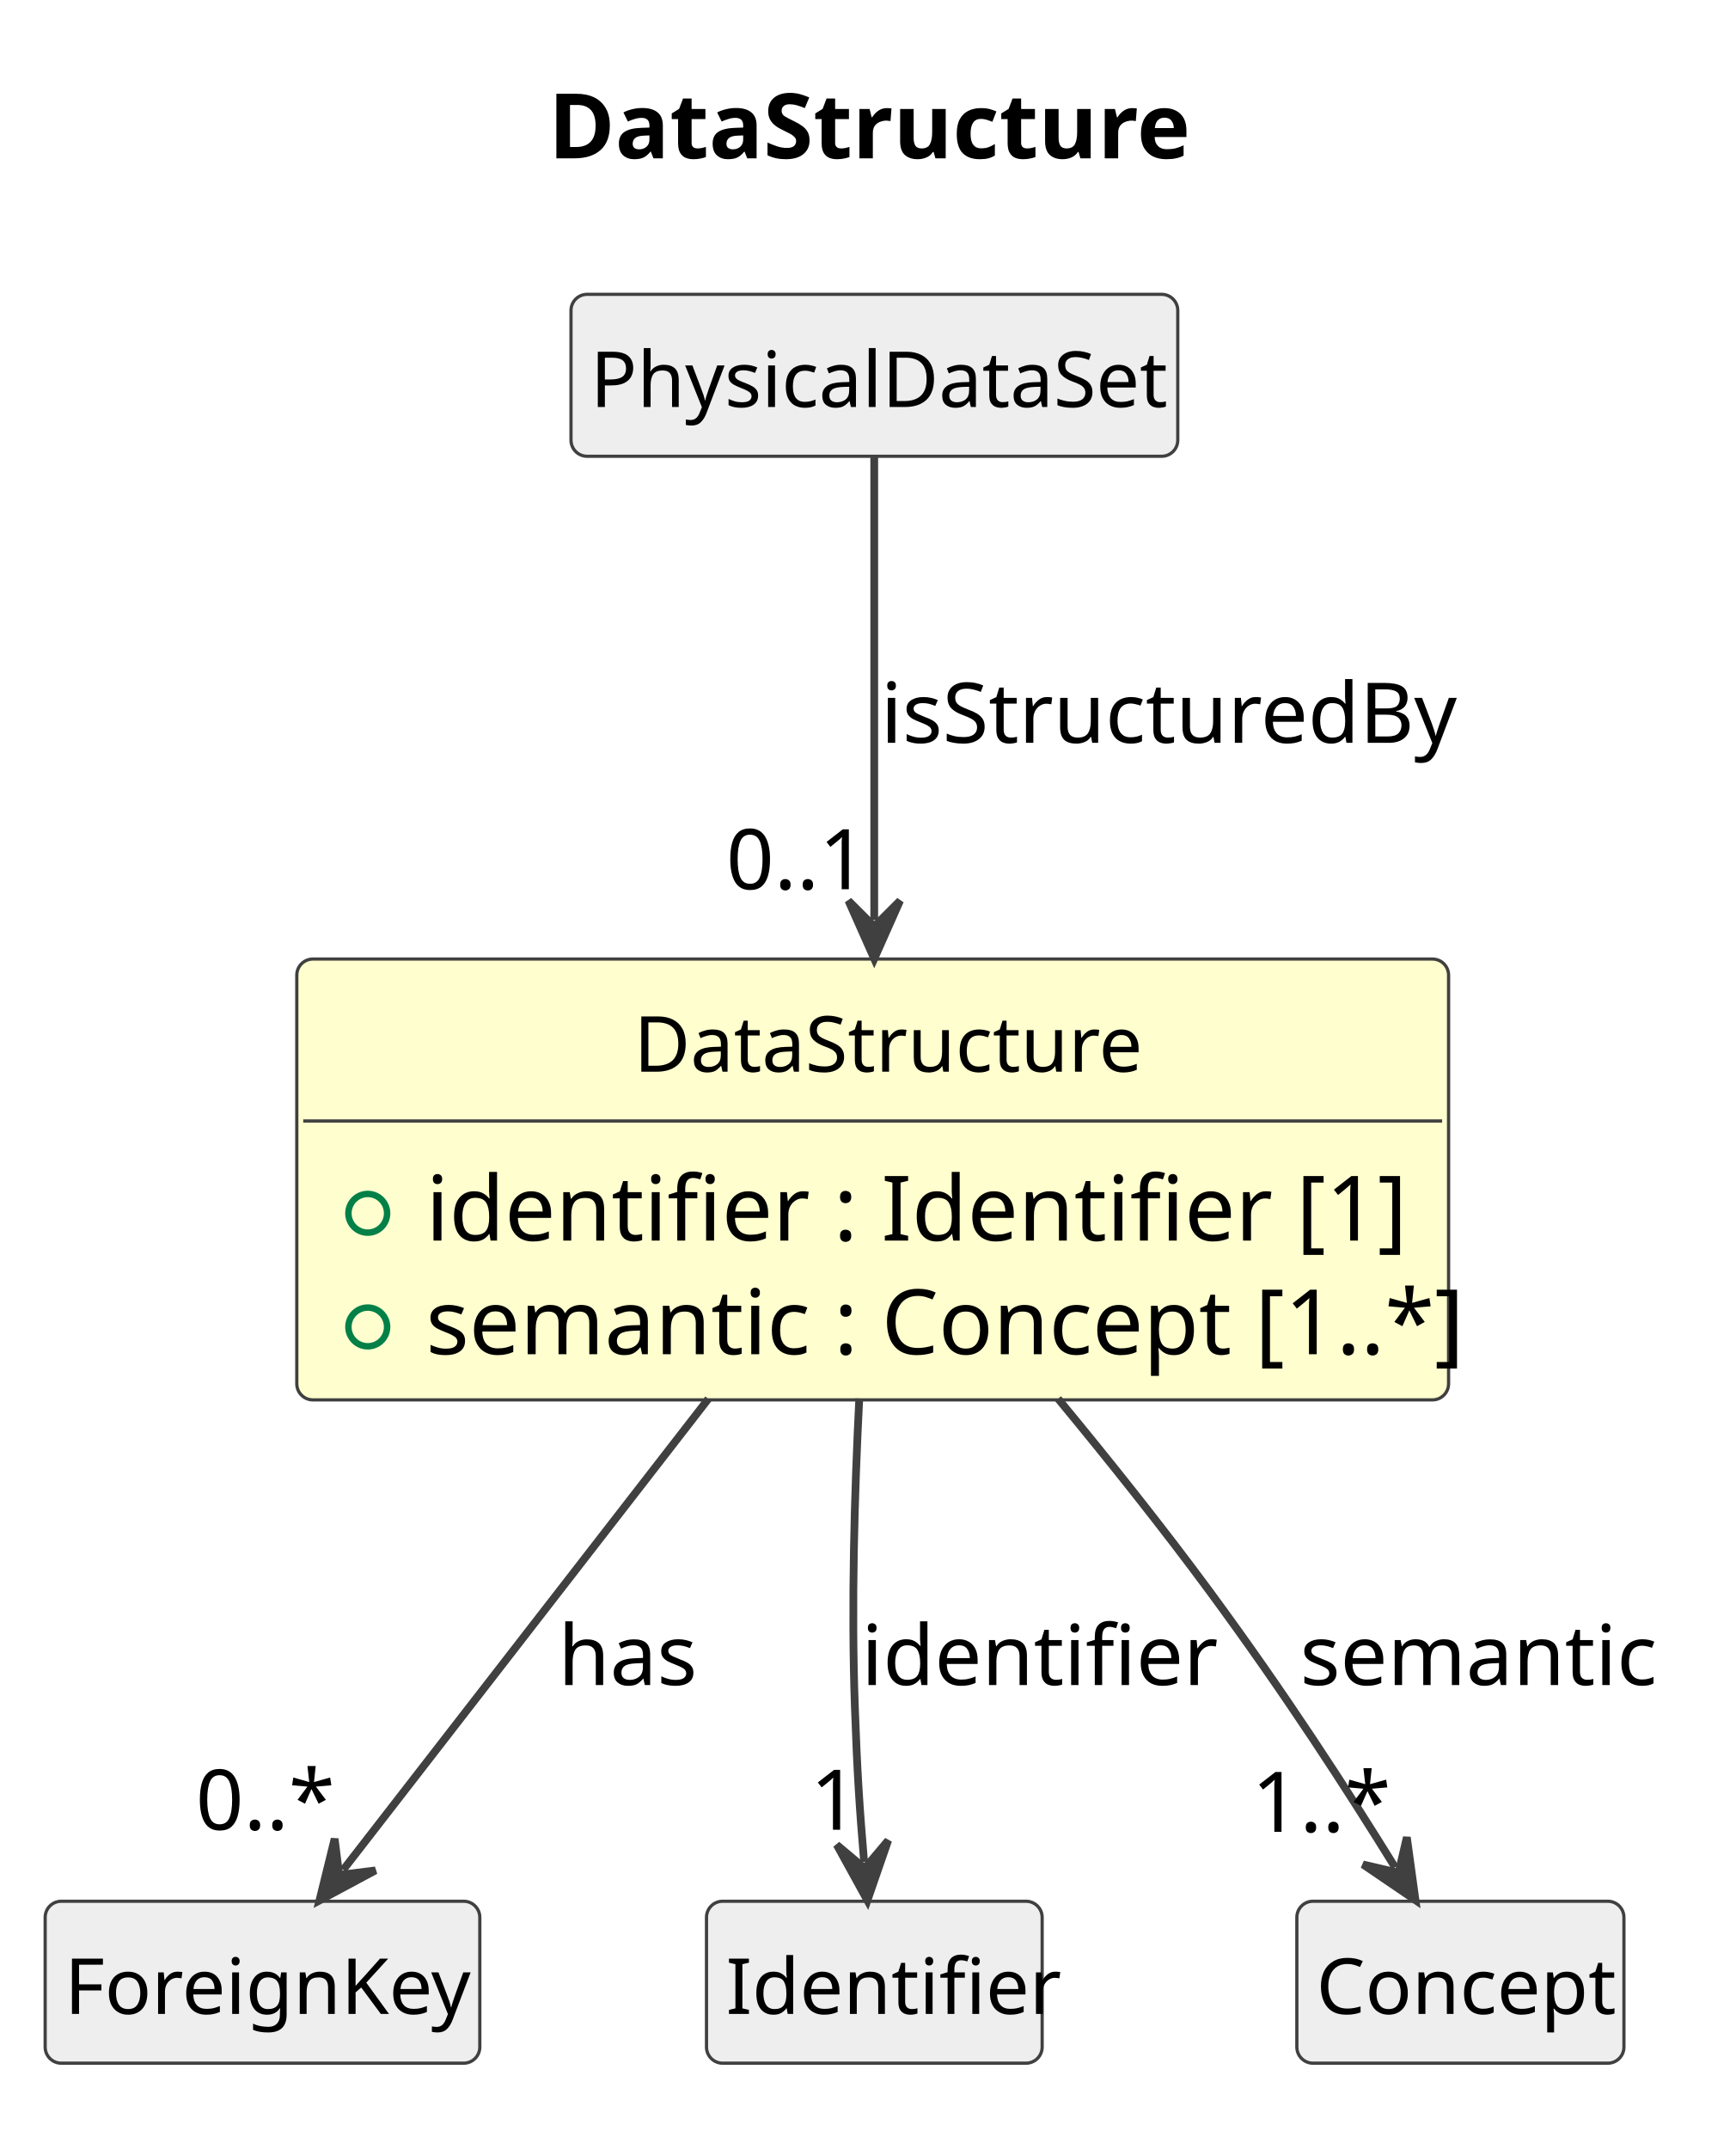
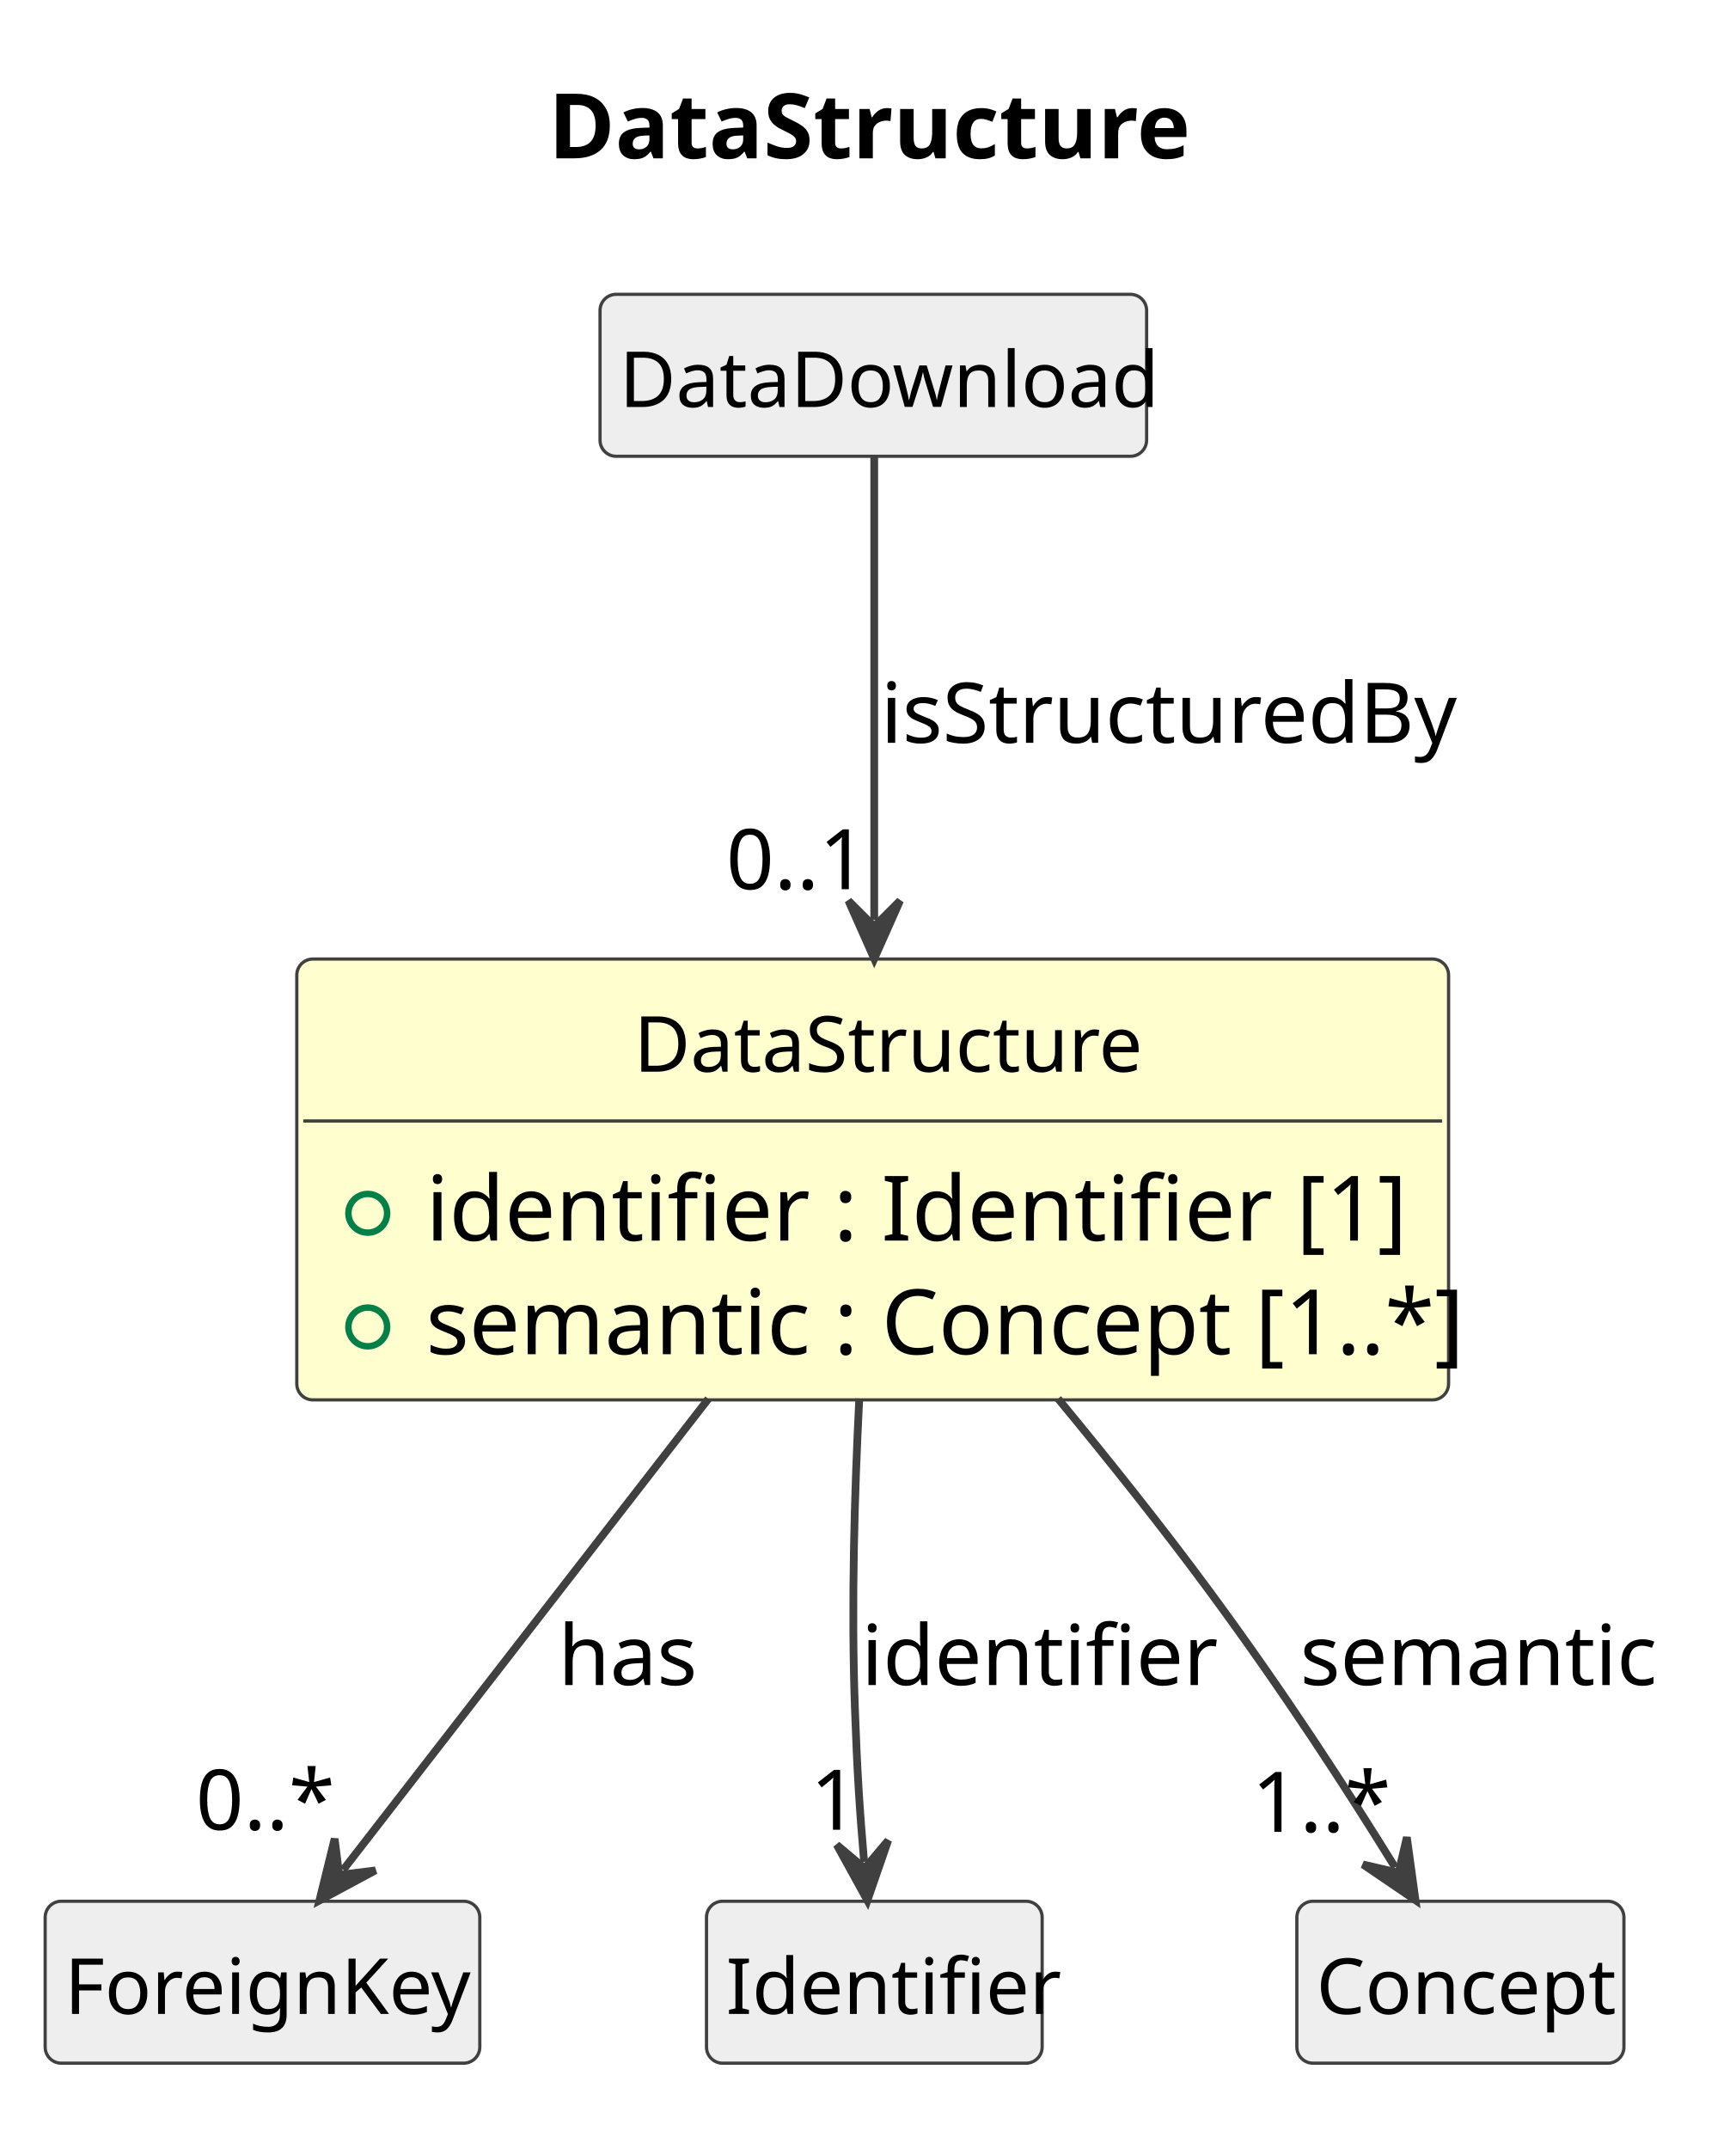
<svg xmlns="http://www.w3.org/2000/svg" contentStyleType="text/css" data-diagram-type="CLASS" height="333px" preserveAspectRatio="none" style="width:269px;height:333px;background:#FFFFFF;" version="1.1" viewBox="0 0 269 333" width="269px" zoomAndPan="magnify">
  <defs />
  <g>
    <g class="title" data-source-line="1">
      <text fill="#000000" font-family="sans-serif" font-size="14" font-weight="700" lengthAdjust="spacing" textLength="92.579" x="84.97" y="24.533">DataStructure</text>
    </g>
    <g class="entity" data-qualified-name="DataStructure" data-source-line="12" id="ent0002">
      <rect fill="#FEFECE" height="68.312" rx="2.5" ry="2.5" style="stroke:#404040;stroke-width:0.5;" width="178.517" x="46" y="148.609" />
      <text fill="#000000" font-family="sans-serif" font-size="12" lengthAdjust="spacing" textLength="74.033" x="98.242" y="166.066">DataStructure</text>
      <line style="stroke:#404040;stroke-width:0.5;" x1="47" x2="223.517" y1="173.703" y2="173.703" />
      <g data-visibility-modifier="PUBLIC_FIELD">
        <ellipse cx="57" cy="188.008" fill="none" rx="3" ry="3" style="stroke:#038048;stroke-width:1;" />
      </g>
      <text fill="#000000" font-family="sans-serif" font-size="14" lengthAdjust="spacing" textLength="137.737" x="66" y="192.236">identifier : Identifier [1]</text>
      <g data-visibility-modifier="PUBLIC_FIELD">
        <ellipse cx="57" cy="205.617" fill="none" rx="3" ry="3" style="stroke:#038048;stroke-width:1;" />
      </g>
      <text fill="#000000" font-family="sans-serif" font-size="14" lengthAdjust="spacing" textLength="152.517" x="66" y="209.846">semantic : Concept [1..*]</text>
    </g>
    <g class="entity" data-qualified-name="ForeignKey" data-source-line="16" id="ent0003">
      <rect fill="#EEEEEE" height="25.094" rx="2.5" ry="2.5" style="stroke:#404040;stroke-width:0.5;" width="67.365" x="7" y="294.609" />
      <text fill="#000000" font-family="sans-serif" font-size="12" lengthAdjust="spacing" textLength="61.365" x="10" y="312.066">ForeignKey</text>
    </g>
-     <g class="entity" data-qualified-name="PhysicalDataSet" data-source-line="18" id="ent0005">
-       <rect fill="#EEEEEE" height="25.094" rx="2.5" ry="2.5" style="stroke:#404040;stroke-width:0.5;" width="94.043" x="88.5" y="45.609" />
-       <text fill="#000000" font-family="sans-serif" font-size="12" lengthAdjust="spacing" textLength="88.043" x="91.5" y="63.066">PhysicalDataSet</text>
+     <g class="entity" data-qualified-name="DataDownload" data-source-line="18" id="ent0005">
+       <rect fill="#EEEEEE" height="25.094" rx="2.5" ry="2.5" style="stroke:#404040;stroke-width:0.5;" width="84.715" x="93" y="45.609" />
+       <text fill="#000000" font-family="sans-serif" font-size="12" lengthAdjust="spacing" textLength="78.715" x="96" y="63.066">DataDownload</text>
    </g>
    <g class="entity" data-qualified-name="Identifier" data-source-line="20" id="ent0007">
      <rect fill="#EEEEEE" height="25.094" rx="2.5" ry="2.5" style="stroke:#404040;stroke-width:0.5;" width="52.025" x="109.5" y="294.609" />
      <text fill="#000000" font-family="sans-serif" font-size="12" lengthAdjust="spacing" textLength="46.025" x="112.5" y="312.066">Identifier</text>
    </g>
    <g class="entity" data-qualified-name="Concept" data-source-line="22" id="ent0009">
      <rect fill="#EEEEEE" height="25.094" rx="2.5" ry="2.5" style="stroke:#404040;stroke-width:0.5;" width="50.695" x="201" y="294.609" />
      <text fill="#000000" font-family="sans-serif" font-size="12" lengthAdjust="spacing" textLength="44.695" x="204" y="312.066">Concept</text>
    </g>
    <g class="link" data-entity-1="ent0002" data-entity-2="ent0003" data-link-type="dependency" data-source-line="17" id="lnk4">
      <path codeLine="17" d="M109.79,216.759 C89.79,242.549 66.888,272.089 53.188,289.749" fill="none" id="DataStructure-to-ForeignKey" style="stroke:#404040;stroke-width:1.2;" />
      <polygon fill="#404040" points="49.51,294.489,58.187,289.83,52.575,290.539,51.866,284.926,49.51,294.489" style="stroke:#404040;stroke-width:1.2;" />
      <text fill="#000000" font-family="sans-serif" font-size="13" lengthAdjust="spacing" textLength="20.96" x="86.5" y="261.104">has</text>
      <text fill="#000000" font-family="sans-serif" font-size="13" lengthAdjust="spacing" textLength="19.513" x="30.338" y="283.532">0..*</text>
    </g>
    <g class="link" data-entity-1="ent0005" data-entity-2="ent0002" data-link-type="dependency" data-source-line="19" id="lnk6">
-       <path codeLine="19" d="M135.5,70.859 C135.5,88.579 135.5,116.829 135.5,142.569" fill="none" id="PhysicalDataSet-to-DataStructure" style="stroke:#404040;stroke-width:1.2;" />
+       <path codeLine="19" d="M135.5,70.859 C135.5,88.579 135.5,116.829 135.5,142.569" fill="none" id="DataDownload-to-DataStructure" style="stroke:#404040;stroke-width:1.2;" />
      <polygon fill="#404040" points="135.5,148.569,139.5,139.569,135.5,143.569,131.5,139.569,135.5,148.569" style="stroke:#404040;stroke-width:1.2;" />
      <text fill="#000000" font-family="sans-serif" font-size="13" lengthAdjust="spacing" textLength="84.532" x="136.5" y="115.105">isStructuredBy</text>
      <text fill="#000000" font-family="sans-serif" font-size="13" lengthAdjust="spacing" textLength="21.684" x="112.548" y="137.792">0..1</text>
    </g>
    <g class="link" data-entity-1="ent0002" data-entity-2="ent0007" data-link-type="dependency" data-source-line="21" id="lnk8">
      <path codeLine="21" d="M133.18,216.709 C132.43,231.389 131.93,248.859 132.5,264.609 C132.86,274.719 133.219,280.201 133.929,288.511" fill="none" id="DataStructure-to-Identifier" style="stroke:#404040;stroke-width:1.2;" />
      <polygon fill="#404040" points="134.44,294.489,137.659,285.182,134.014,289.507,129.688,285.863,134.44,294.489" style="stroke:#404040;stroke-width:1.2;" />
      <text fill="#000000" font-family="sans-serif" font-size="13" lengthAdjust="spacing" textLength="49.137" x="133.5" y="261.104">identifier</text>
      <text fill="#000000" font-family="sans-serif" font-size="13" lengthAdjust="spacing" textLength="7.23" x="125.601" y="283.532">1</text>
    </g>
    <g class="link" data-entity-1="ent0002" data-entity-2="ent0009" data-link-type="dependency" data-source-line="23" id="lnk10">
      <path codeLine="23" d="M163.99,216.739 C171.83,226.219 180.18,236.679 187.5,246.609 C199.37,262.719 208.679,277.17 216.229,289.35" fill="none" id="DataStructure-to-Concept" style="stroke:#404040;stroke-width:1.2;" />
      <polygon fill="#404040" points="219.39,294.449,218.048,284.692,216.756,290.2,211.249,288.907,219.39,294.449" style="stroke:#404040;stroke-width:1.2;" />
      <text fill="#000000" font-family="sans-serif" font-size="13" lengthAdjust="spacing" textLength="52.019" x="201.5" y="261.104">semantic</text>
      <text fill="#000000" font-family="sans-serif" font-size="13" lengthAdjust="spacing" textLength="19.513" x="194.011" y="283.86">1..*</text>
    </g>
  </g>
</svg>
